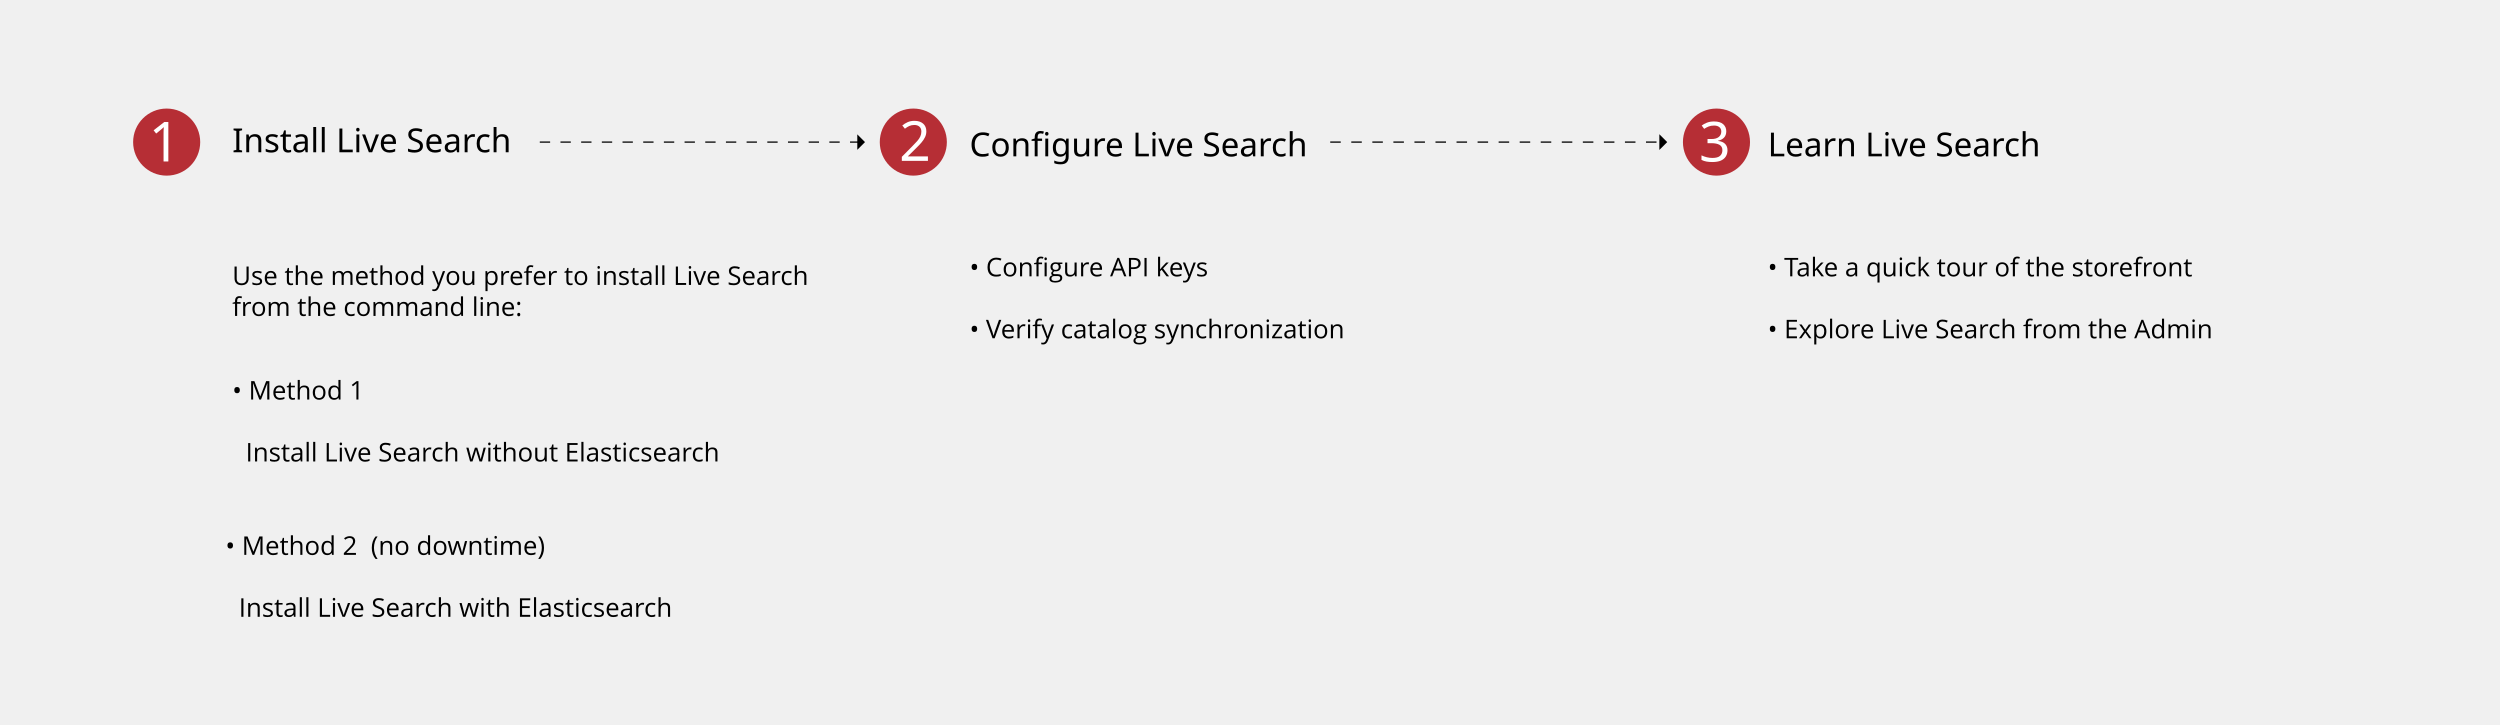
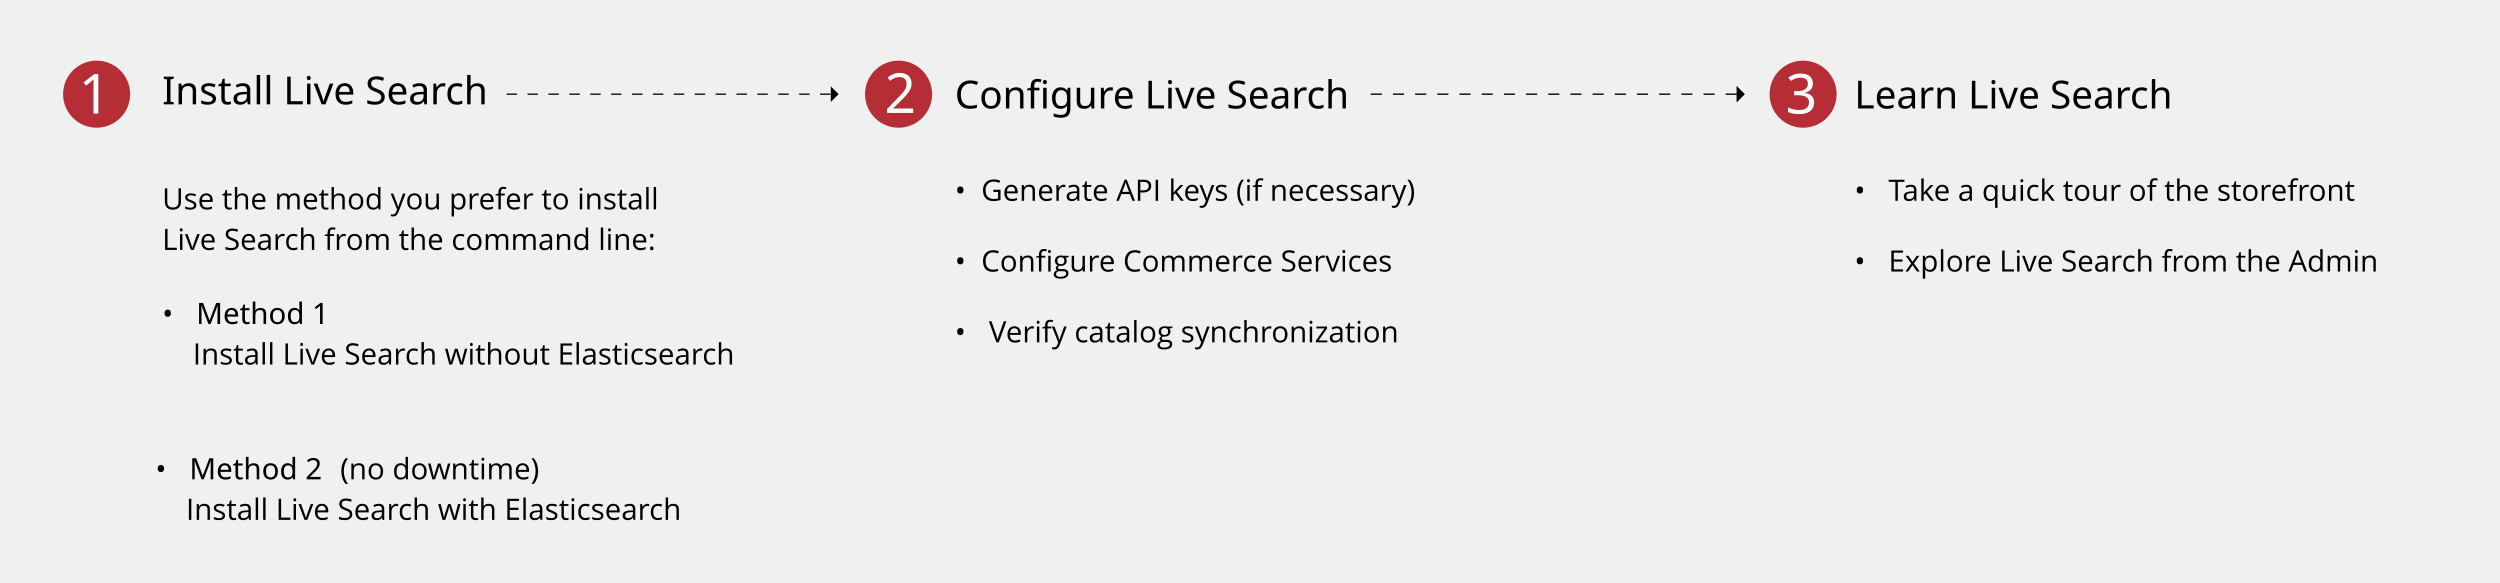
- <svg xmlns="http://www.w3.org/2000/svg" version="1.1" x="0px" y="0px" viewBox="0 0 1356.46 392.85" style="enable-background:new 0 0 1356.46 392.85;" xml:space="preserve">
+ <svg xmlns="http://www.w3.org/2000/svg" version="1.1" x="0px" y="0px" viewBox="0 0 1356.46 315.84" style="enable-background:new 0 0 1356.46 315.84;" xml:space="preserve">
  <style type="text/css">
	.st0{fill:none;stroke:#000000;stroke-width:2;stroke-miterlimit:10;}
	.st1{font-family:'OpenSans';}
- 	.st2{font-size:14px;}
- 	.st3{fill:#B62E35;}
- 	.st4{fill:#FFFFFF;}
- 	.st5{font-family:'OpenSans-Bold';}
- 	.st6{font-size:30px;}
- 	.st7{font-family:'OpenSans-Semibold';}
- 	.st8{font-size:18px;}
- 	.st9{fill:none;stroke:#000000;stroke-width:0.691;stroke-miterlimit:10;stroke-dasharray:5.611,5.611;}
- 	.st10{fill:none;stroke:#000000;stroke-width:0.703;stroke-miterlimit:10;stroke-dasharray:5.711,5.711;}
+ 	.st2{font-size:16px;}
+ 	.st3{font-family:'OpenSans-Semibold';}
+ 	.st4{fill:none;}
+ 	.st5{letter-spacing:31;}
+ 	.st6{fill:#B62E35;}
+ 	.st7{fill:#FFFFFF;}
+ 	.st8{font-family:'OpenSans-Bold';}
+ 	.st9{font-size:30px;}
+ 	.st10{font-size:21px;}
+ 	.st11{fill:none;stroke:#000000;stroke-width:0.698;stroke-miterlimit:10;stroke-dasharray:5.669,5.669;}
+ 	.st12{fill:none;stroke:#000000;stroke-width:0.741;stroke-miterlimit:10;stroke-dasharray:6.018,6.018;}
</style>
  <g id="Layer_1">
-     <path class="st0" d="M531.63,200.25L531.63,200.25L531.63,200.25z" />
-     <text transform="matrix(1 0 0 1 959.1505 149.9452)">
-       <tspan x="0" y="0" class="st1 st2">• Take a quick tour of the storefront</tspan>
-       <tspan x="0" y="33.6" class="st1 st2">• Explore Live Search from the Admin</tspan>
+     <path class="st0" d="M493.63,174.25L493.63,174.25L493.63,174.25z" />
+     <text transform="matrix(1 0 0 1 1006.15 108.9452)">
+       <tspan x="0" y="0" class="st1 st2">•   Take a quick tour of the storefront</tspan>
+       <tspan x="0" y="38.4" class="st1 st2">•   Explore Live Search from the Admin</tspan>
    </text>
-     <text transform="matrix(1 0 0 1 526.0536 149.9452)">
-       <tspan x="0" y="0" class="st1 st2">• Configure API keys</tspan>
-       <tspan x="0" y="33.6" class="st1 st2">• Verify catalog synchronization</tspan>
+     <text transform="matrix(1 0 0 1 518.0536 108.9452)">
+       <tspan x="0" y="0" class="st1 st2">•  Generate API keys (if necessary) </tspan>
+       <tspan x="0" y="38.4" class="st1 st2">•  Configure Commerce Services</tspan>
+       <tspan x="0" y="76.8" class="st1 st2">•   Verify catalog synchronization</tspan>
    </text>
-     <text transform="matrix(1 0 0 1 125.994 216.7818)">
-       <tspan x="0" y="0" class="st1 st2">• Method 1</tspan>
-       <tspan x="0" y="33.6" class="st1 st2">  Install Live Search without Elasticsearch</tspan>
+     <text transform="matrix(1 0 0 1 87.994 175.7818)">
+       <tspan x="0" y="0" class="st1 st2">•   </tspan>
+       <tspan x="18.48" y="0" class="st3 st2">Method 1 </tspan>
+       <tspan x="0" y="22" class="st1 st2">    Install Live Search without Elasticsearch</tspan>
    </text>
-     <text transform="matrix(1 0 0 1 122.2827 301.0609)">
-       <tspan x="0" y="0" class="st1 st2">• Method 2  (no downtime)</tspan>
-       <tspan x="0" y="33.6" class="st1 st2">  Install Live Search with Elasticsearch</tspan>
+     <text transform="matrix(1 0 0 1 84.2827 260.0609)">
+       <tspan x="0" y="0" class="st1 st2">•   </tspan>
+       <tspan x="18.48" y="0" class="st3 st2">Method 2</tspan>
+       <tspan x="91.95" y="0" class="st1 st2">  (no downtime) </tspan>
+       <tspan x="0" y="22" class="st1 st2">    Install Live Search with Elasticsearch</tspan>
    </text>
+     <rect x="75.94" y="234.8" class="st4" width="66.14" height="1.67" />
+     <text transform="matrix(1 0 0 1 537.9001 99.1552)" class="st3 st2 st5">	</text>
  </g>
  <g id="Layer_2">
    <g>
      <g>
-         <circle class="st3" cx="90.43" cy="77.1" r="18.2" />
+         <circle class="st6" cx="52.43" cy="51.1" r="18.2" />
      </g>
-       <text transform="matrix(1 0 0 1 80.6814 87.6232)" class="st4 st5 st6">1</text>
+       <text transform="matrix(1 0 0 1 42.6814 61.6232)" class="st7 st8 st9">1</text>
    </g>
    <g>
      <g>
-         <circle class="st3" cx="931.33" cy="77.1" r="18.2" />
+         <circle class="st6" cx="978.33" cy="51.1" r="18.2" />
      </g>
-       <text transform="matrix(1 0 0 1 921.8525 87.6232)" class="st4 st5 st6">3</text>
+       <text transform="matrix(1 0 0 1 968.8525 61.6232)" class="st7 st8 st9">3</text>
    </g>
    <g>
      <g>
-         <circle class="st3" cx="495.55" cy="77.1" r="18.2" />
+         <circle class="st6" cx="487.55" cy="51.1" r="18.2" />
      </g>
-       <text transform="matrix(1 0 0 1 487.8827 87.2778)" class="st4 st5 st6">2</text>
+       <text transform="matrix(1 0 0 1 479.8827 61.2778)" class="st7 st8 st9">2</text>
    </g>
-     <path class="st0" d="M531.63,200.25L531.63,200.25L531.63,200.25z" />
-     <text transform="matrix(1 0 0 1 125.994 154.6081)">
-       <tspan x="0" y="0" class="st1 st2">Use the method you prefer to install Live Search </tspan>
-       <tspan x="0" y="16.8" class="st1 st2">from the command line:</tspan>
+     <path class="st0" d="M493.63,174.25L493.63,174.25L493.63,174.25z" />
+     <text transform="matrix(1 0 0 1 87.994 113.6081)">
+       <tspan x="0" y="0" class="st1 st2">Use the method you prefer to install  </tspan>
+       <tspan x="0" y="22" class="st1 st2">Live Search from the command line:</tspan>
    </text>
-     <text transform="matrix(1 0 0 1 526.0534 84.8409)" class="st7 st8">Configure Live Search</text>
-     <text transform="matrix(1 0 0 1 125.9938 82.608)" class="st7 st8">Install Live Search</text>
+     <text transform="matrix(1 0 0 1 518.0534 58.8409)" class="st3 st10">Configure Live Search</text>
+     <text transform="matrix(1 0 0 1 87.9939 56.608)" class="st3 st10">Install Live Search</text>
    <g>
      <g>
-         <line class="st9" x1="292.88" y1="77.1" x2="465.71" y2="77.1" />
+         <line class="st11" x1="274.88" y1="51.1" x2="451.35" y2="51.1" />
        <g>
-           <polygon points="465.15,72.9 465.15,81.29 469.34,77.1     " />
+           <polygon points="450.78,46.86 450.78,55.34 455.02,51.1     " />
        </g>
      </g>
    </g>
-     <text transform="matrix(1 0 0 1 959.1509 84.8409)" class="st7 st8">Learn Live Search</text>
+     <text transform="matrix(1 0 0 1 1006.151 58.8409)" class="st3 st10">Learn Live Search</text>
    <g>
      <g>
-         <line class="st10" x1="721.76" y1="77.1" x2="900.9" y2="77.1" />
+         <line class="st12" x1="743.76" y1="51.1" x2="942.84" y2="51.1" />
        <g>
-           <polygon points="900.33,72.83 900.33,81.37 904.6,77.1     " />
+           <polygon points="942.24,46.6 942.24,55.6 946.74,51.1     " />
        </g>
      </g>
    </g>
  </g>
</svg>
